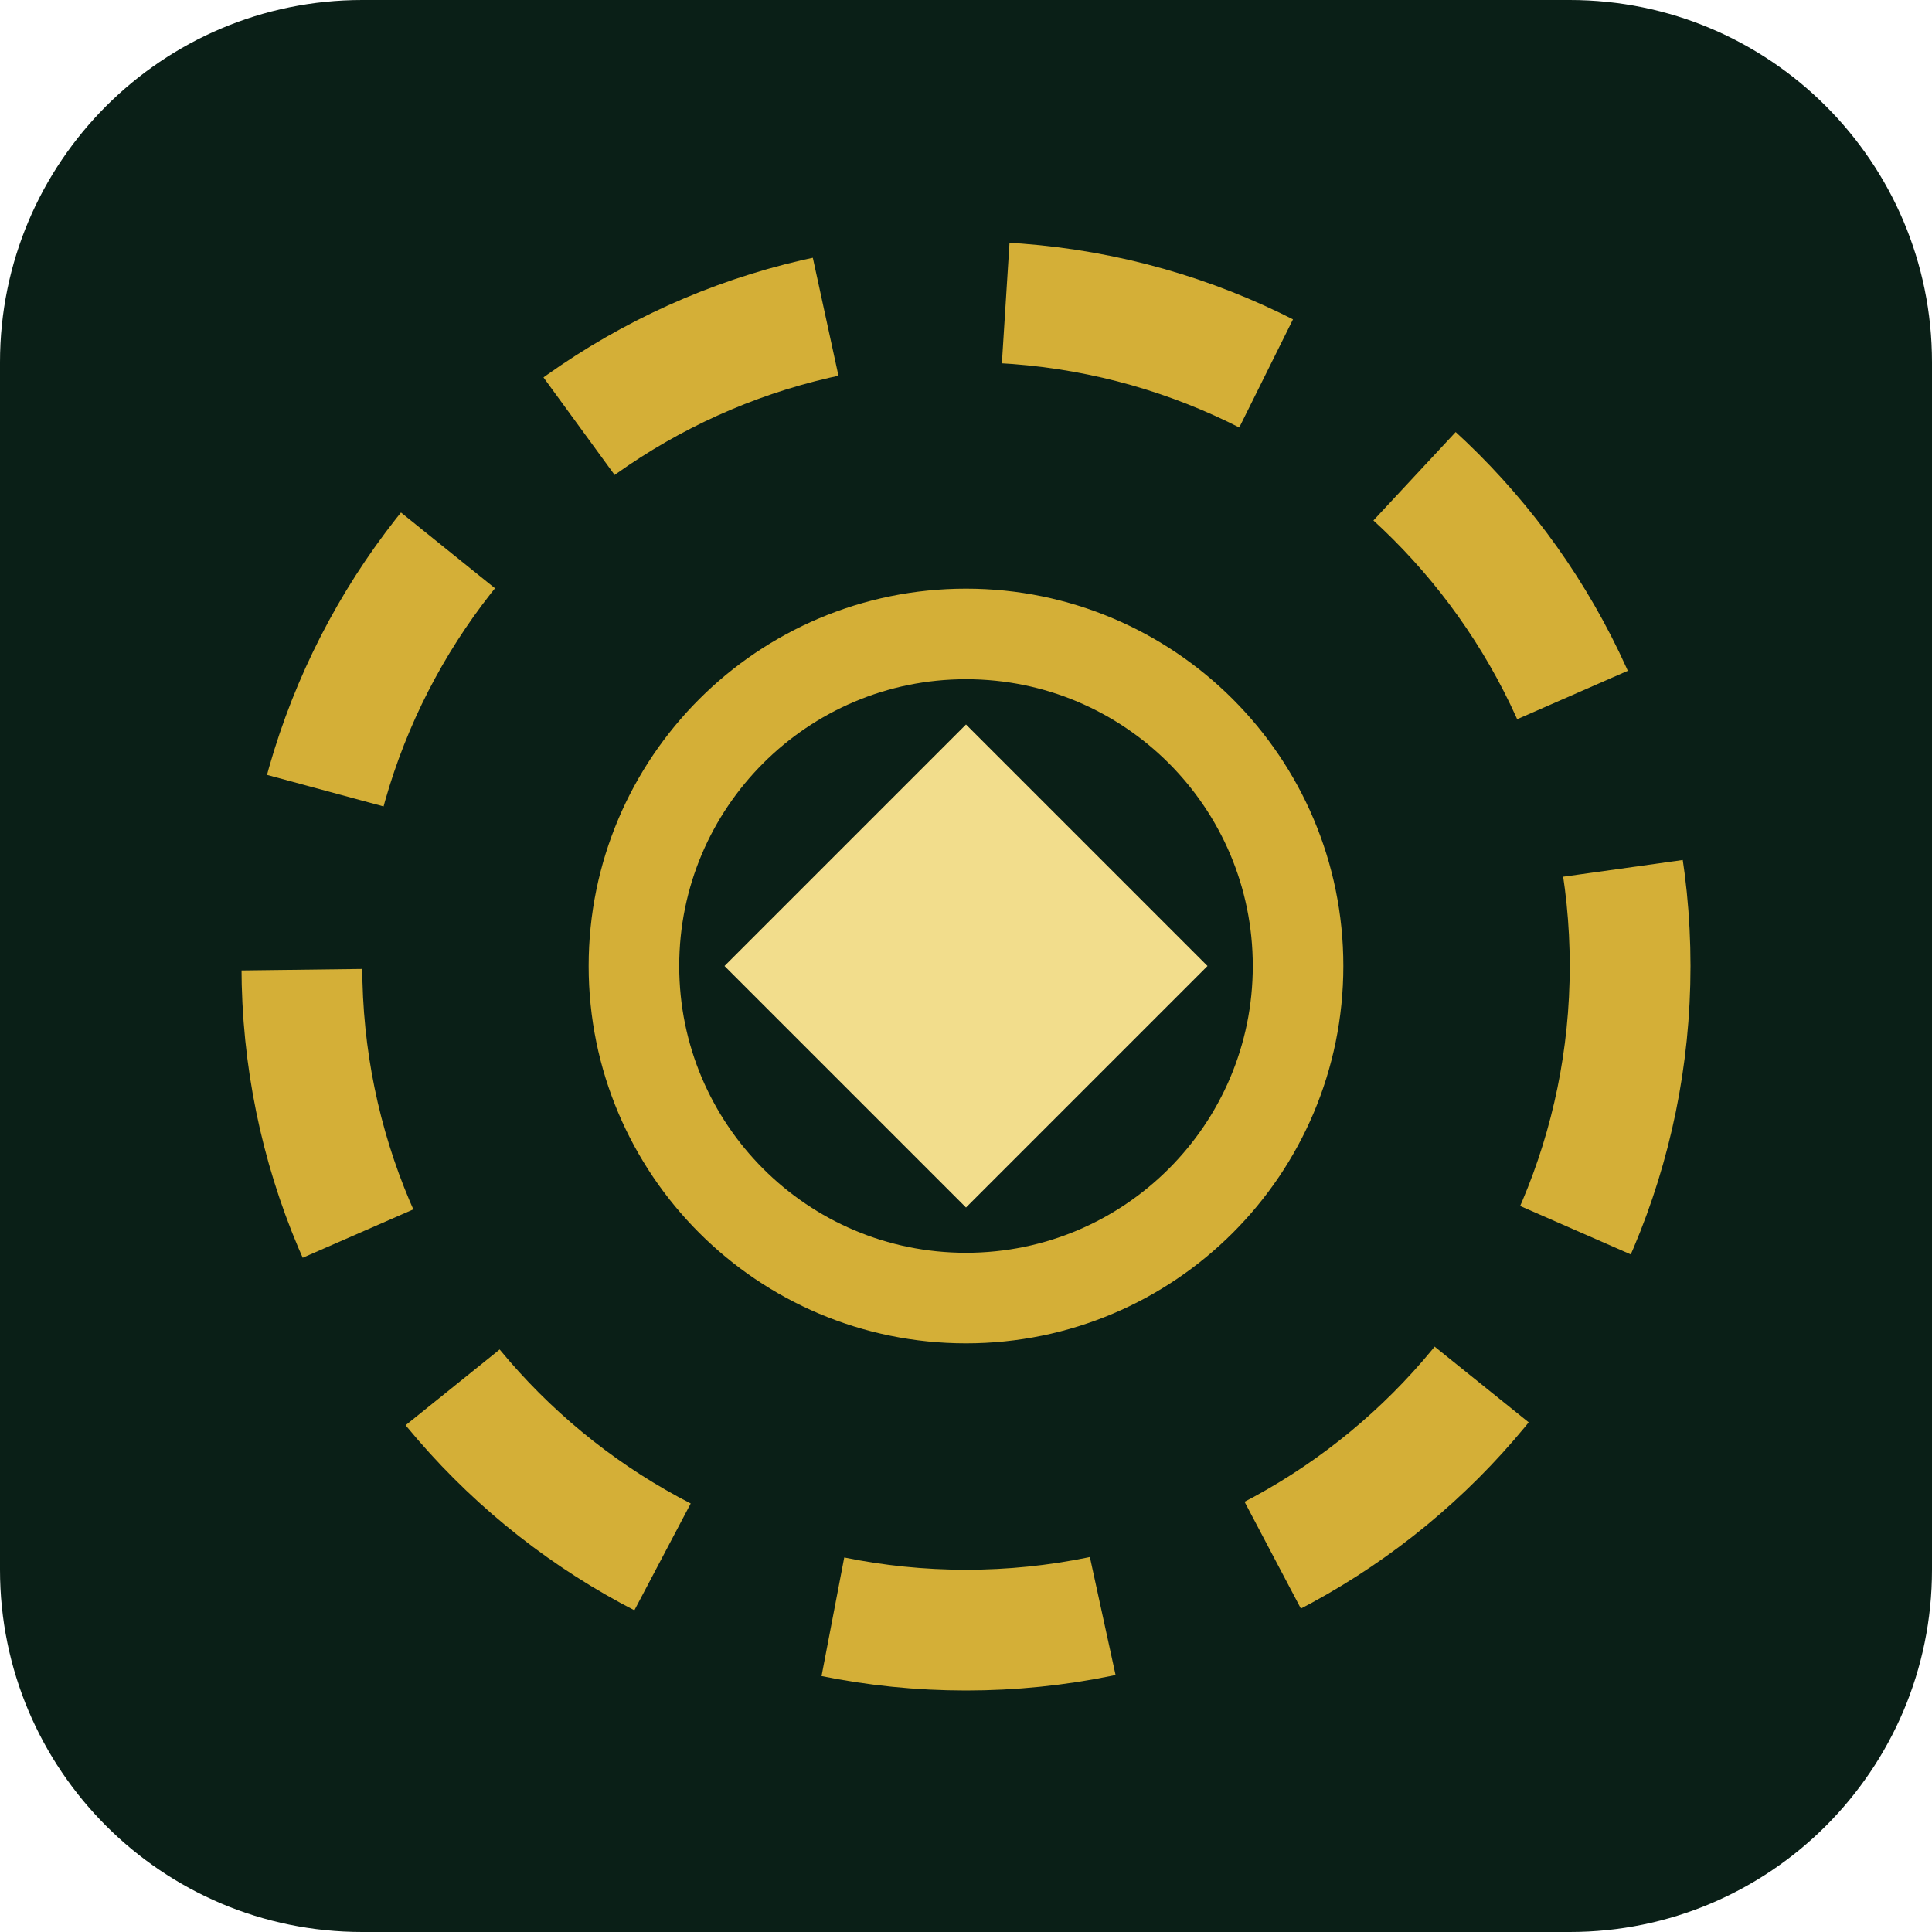
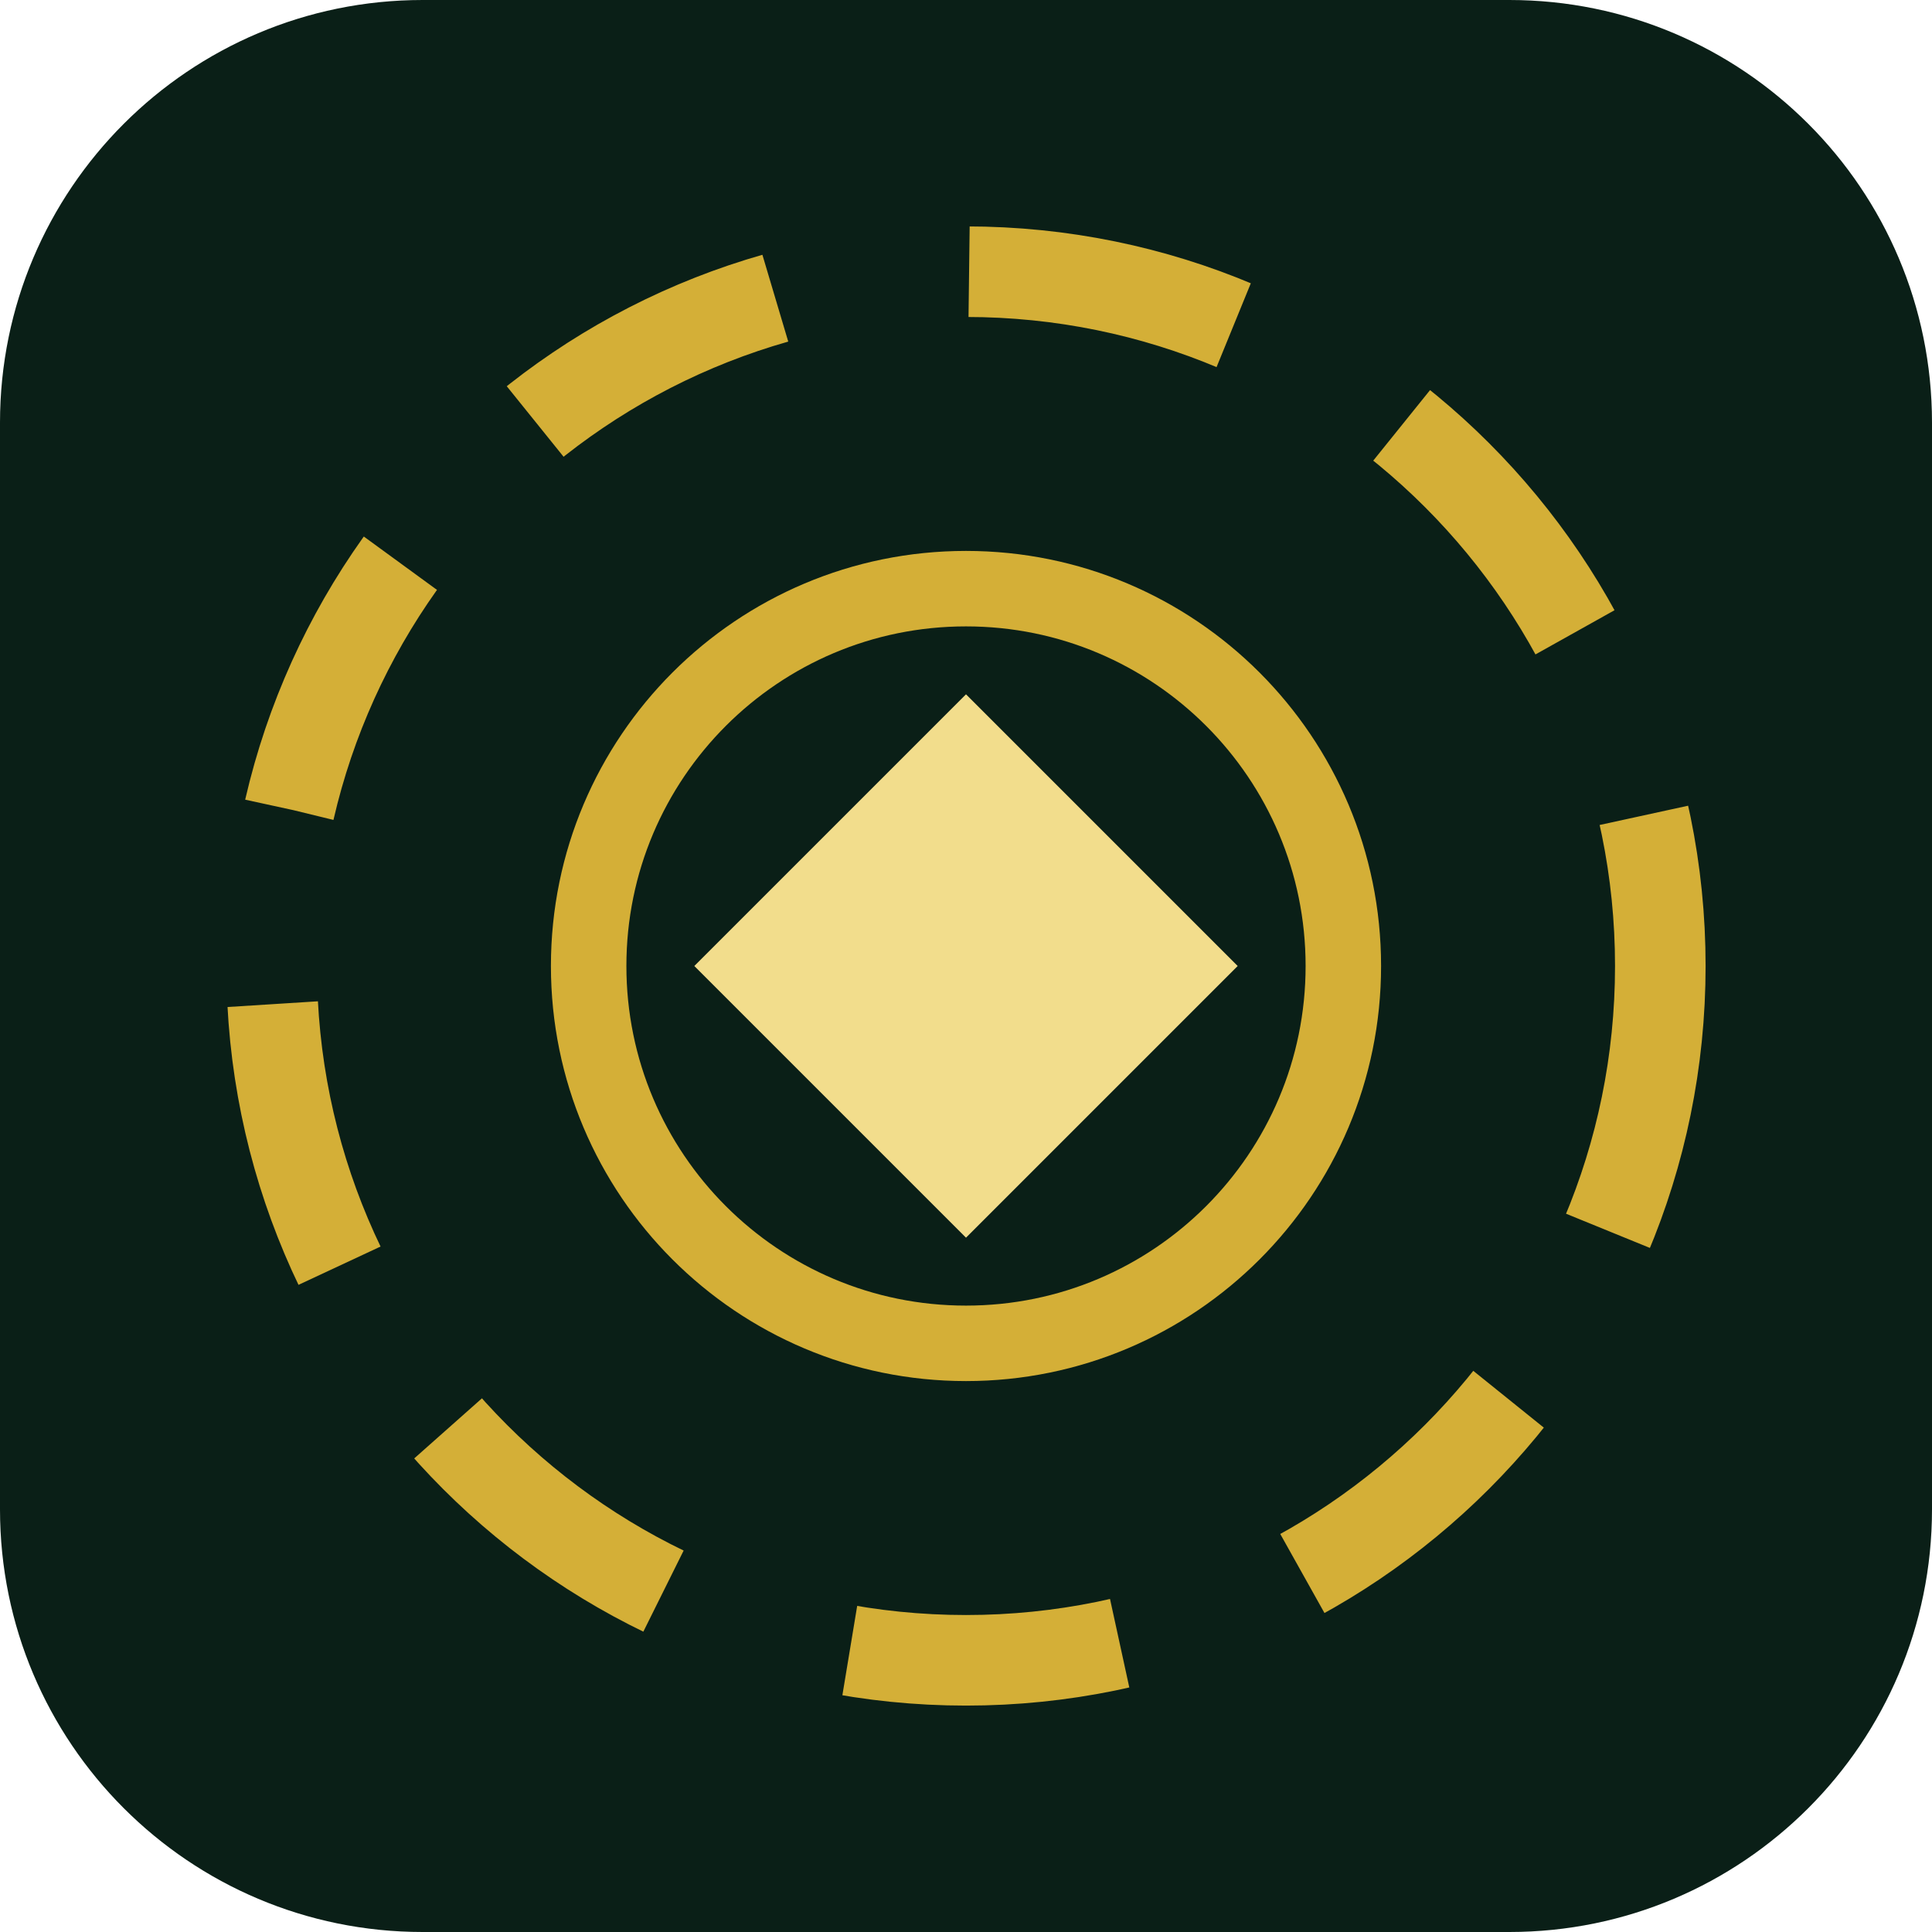
<svg xmlns="http://www.w3.org/2000/svg" viewBox="0 0 64 64">
-   <rect width="64" height="64" rx="12" fill="#0a1f17" />
-   <circle cx="32" cy="32" r="22" fill="none" stroke="#d4af37" stroke-width="4" stroke-dasharray="9 6" />
-   <circle cx="32" cy="32" r="11" fill="none" stroke="#d4af37" stroke-width="3" />
-   <path d="M32 24 L40 32 L32 40 L24 32 Z" fill="#f2dd8c" />
+   <rect width="64" height="64" rx="14" fill="#0a1f17" />
+   <circle cx="32" cy="32" r="23" fill="none" stroke="#d4af37" stroke-width="3" stroke-dasharray="9 6.5" />
+   <circle cx="32" cy="32" r="12.5" fill="none" stroke="#d4af37" stroke-width="2.5" />
+   <path d="M32 23 L41 32 L32 41 L23 32 Z" fill="#f2dd8c" />
</svg>
